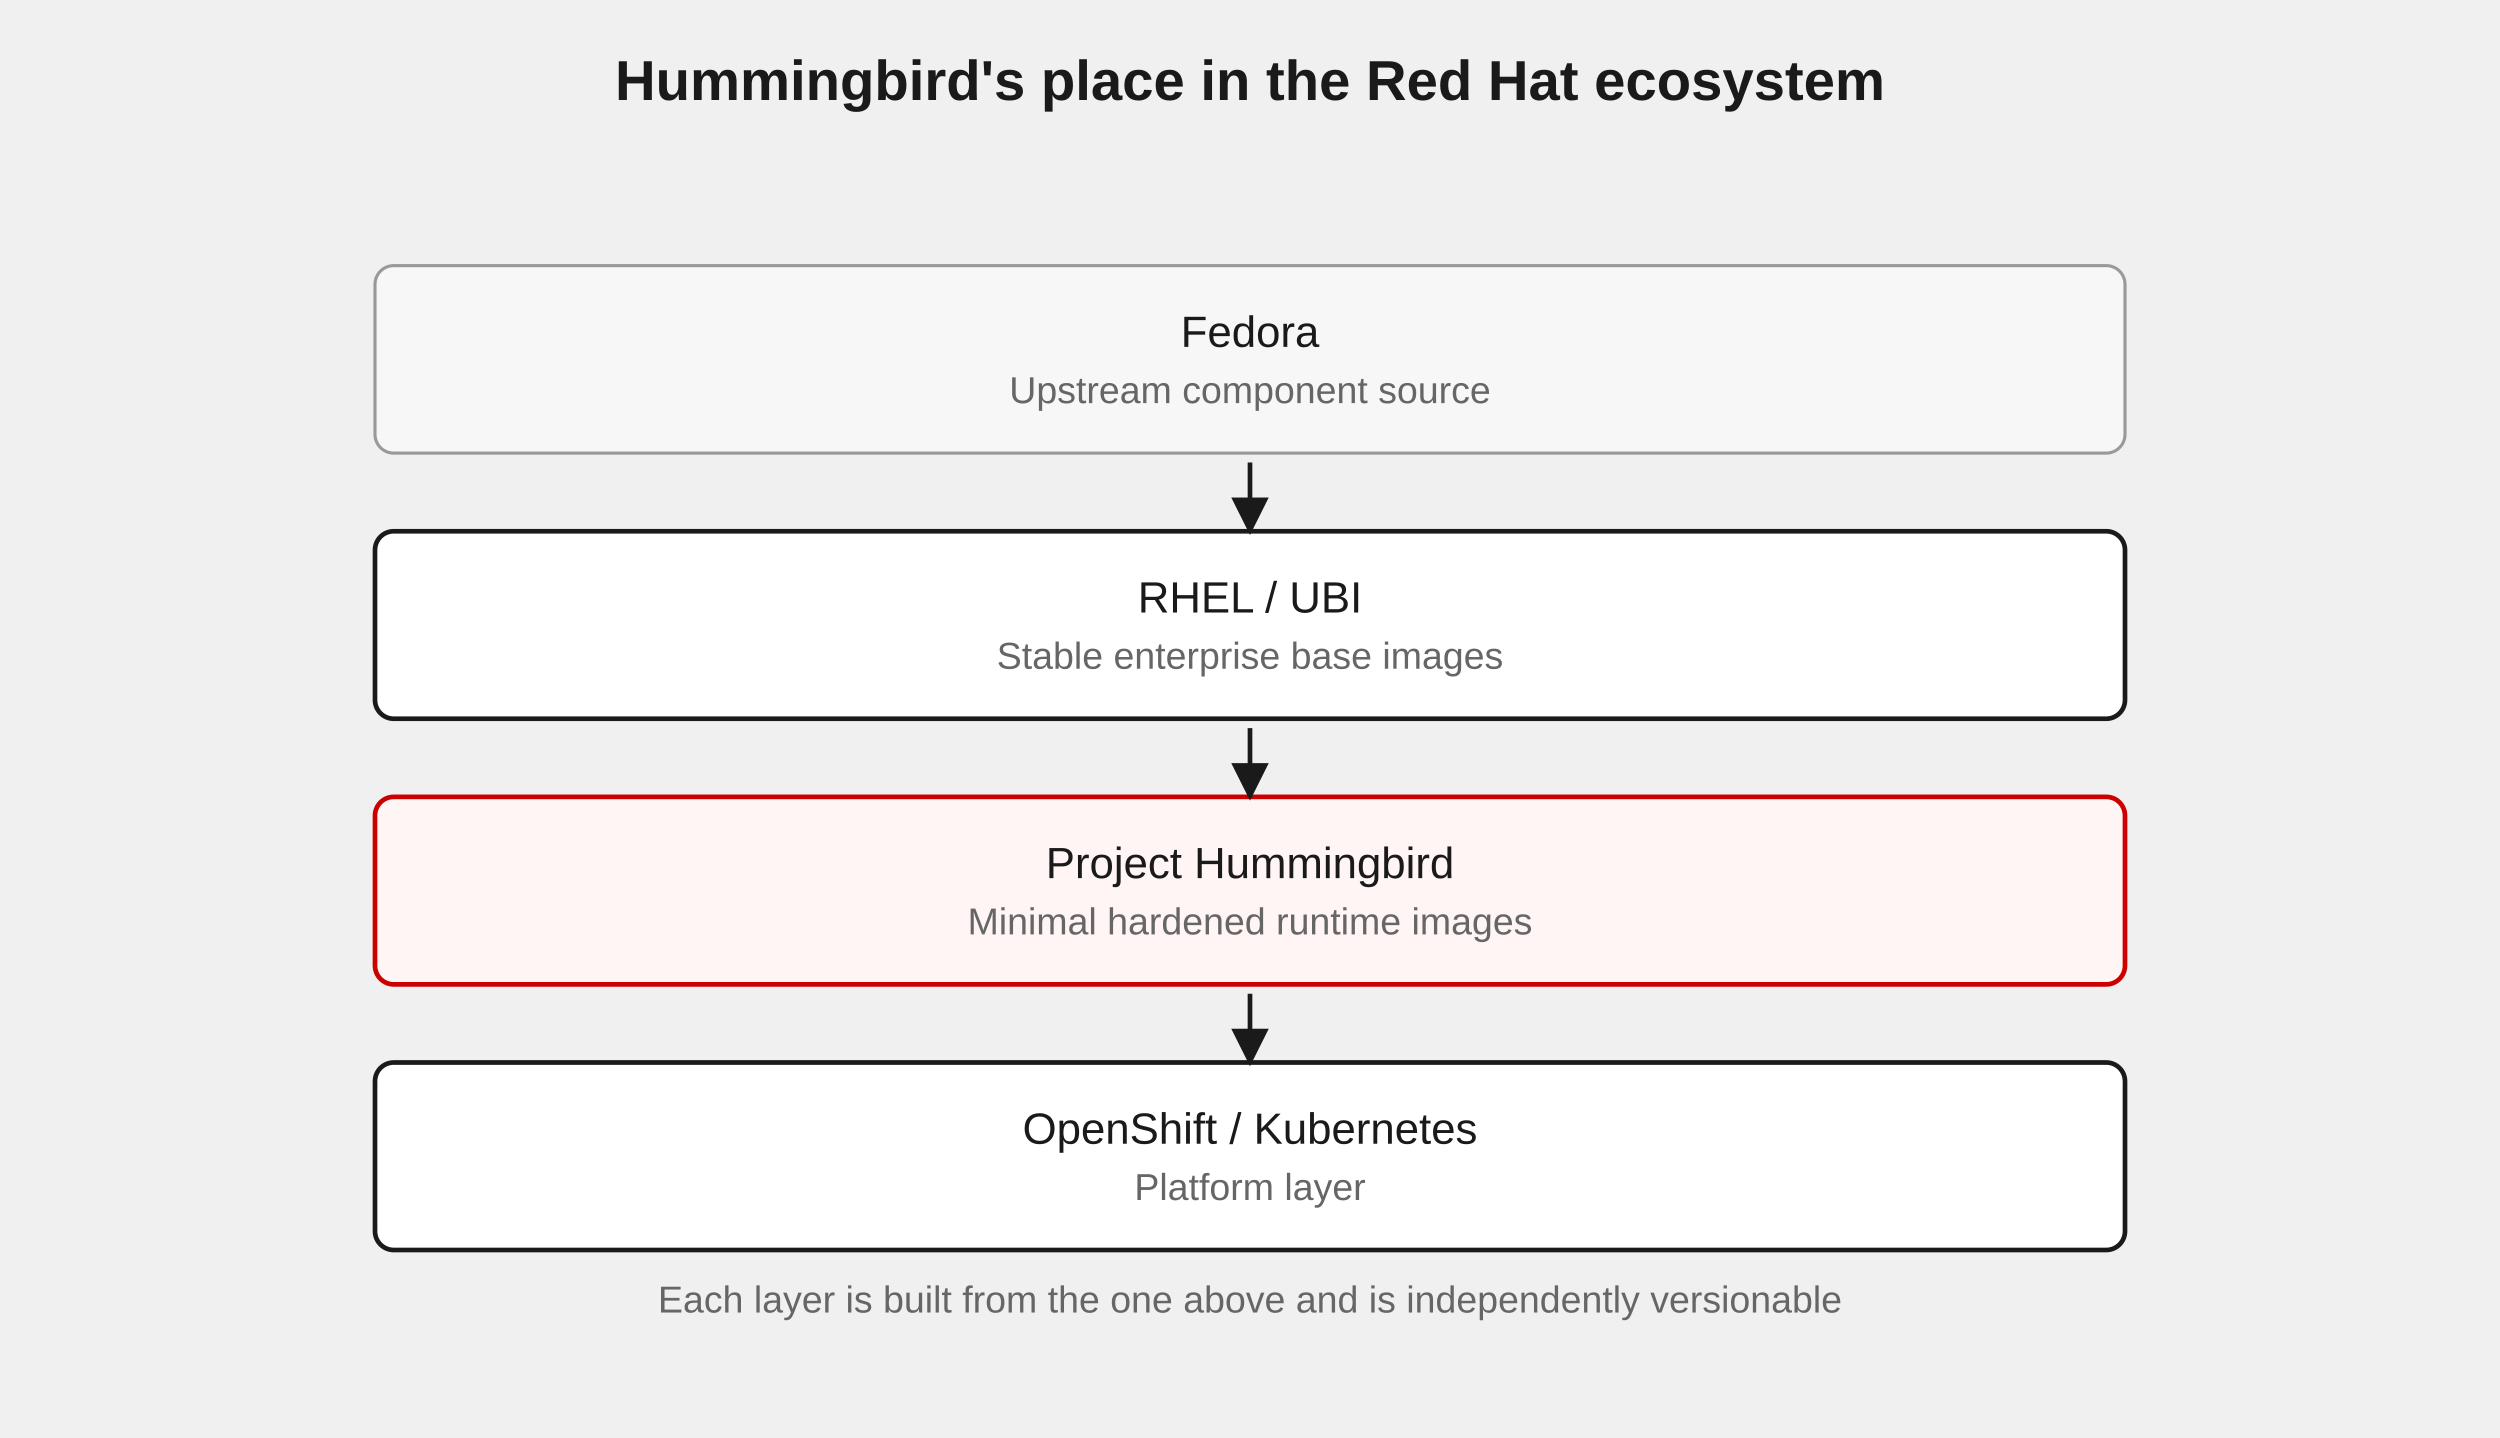
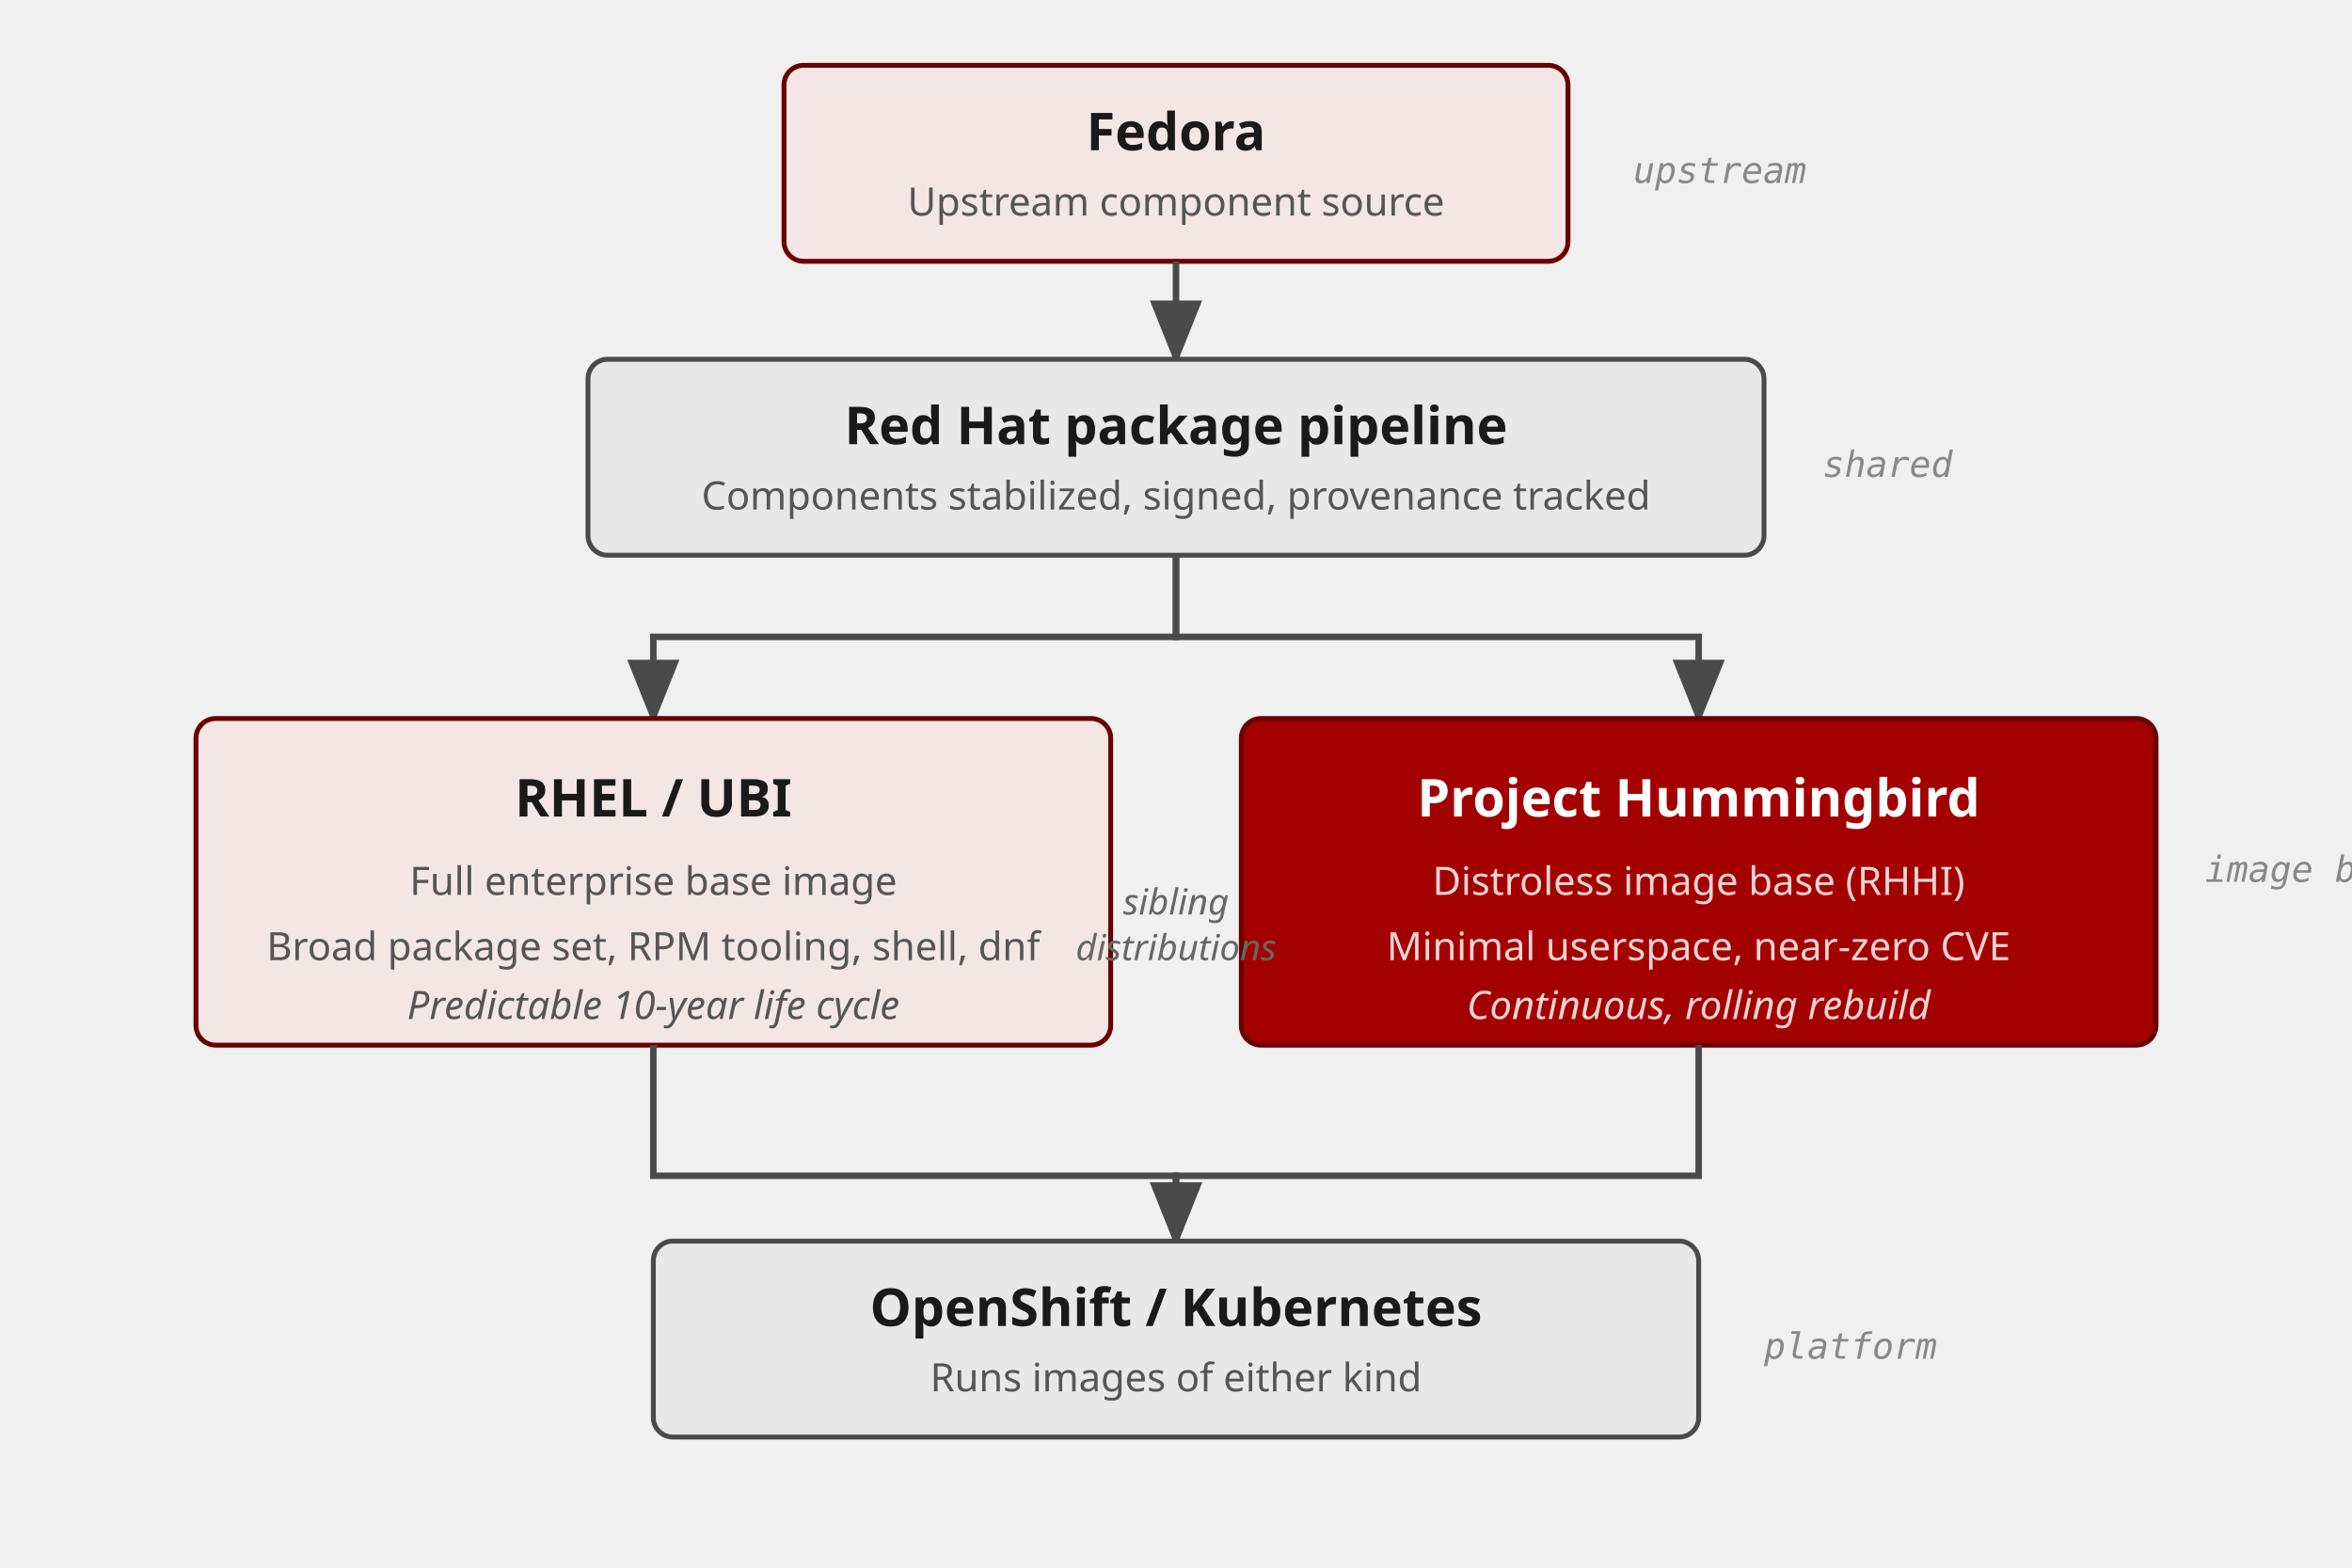
- <svg xmlns="http://www.w3.org/2000/svg" viewBox="0 0 800 460" width="100%" style="max-width:800px;height:auto;">
+ <svg xmlns="http://www.w3.org/2000/svg" viewBox="0 0 720 480" role="img" aria-label="Diagram showing Hummingbird and UBI as sibling image distributions drawing from the shared Red Hat package pipeline">
  <defs>
-     <marker id="arrow" viewBox="0 0 10 10" refX="9" refY="5" markerWidth="8" markerHeight="8" orient="auto-start-reverse">
-       <path d="M 0 0 L 10 5 L 0 10 z" fill="#1a1a1a" />
+     <style>
+       .box-source  { fill: #f5e6e6; stroke: #6b0000; stroke-width: 1.5; }
+       .box-pipe    { fill: #e8e8e8; stroke: #4a4a4a; stroke-width: 1.5; }
+       .box-ubi     { fill: #f5e6e6; stroke: #6b0000; stroke-width: 1.5; }
+       .box-hb      { fill: #a30000; stroke: #6b0000; stroke-width: 1.5; }
+       .box-platform{ fill: #e8e8e8; stroke: #4a4a4a; stroke-width: 1.5; }
+ 
+       .title       { fill: #1a1a1a; font-family: 'Red Hat Display', system-ui, sans-serif; font-weight: 700; font-size: 16px; }
+       .title-light { fill: #ffffff; font-family: 'Red Hat Display', system-ui, sans-serif; font-weight: 700; font-size: 16px; }
+       .sub         { fill: #555555; font-family: 'Red Hat Text', system-ui, sans-serif; font-weight: 400; font-size: 12px; }
+       .sub-light   { fill: #f4d4d4; font-family: 'Red Hat Text', system-ui, sans-serif; font-weight: 400; font-size: 12px; }
+       .label       { fill: #888888; font-family: 'Red Hat Mono', monospace; font-size: 11px; font-style: italic; }
+       .arrow       { fill: none; stroke: #4a4a4a; stroke-width: 2; marker-end: url(#arrowhead); }
+     </style>
+     <marker id="arrowhead" markerWidth="10" markerHeight="8" refX="9" refY="4" orient="auto">
+       <polygon points="0 0, 10 4, 0 8" fill="#4a4a4a" />
    </marker>
-     <marker id="arrow-red" viewBox="0 0 10 10" refX="9" refY="5" markerWidth="8" markerHeight="8" orient="auto-start-reverse">
-       <path d="M 0 0 L 10 5 L 0 10 z" fill="#cc0000" />
-     </marker>
-     <style>
-       text { font-family: -apple-system, "Helvetica Neue", Arial, sans-serif; fill: #1a1a1a; }
-       .title { font-size: 18px; font-weight: 600; }
-       .label { font-size: 14px; }
-       .small { font-size: 12px; fill: #666; }
-       .accent { fill: #cc0000; }
-       .box { fill: #ffffff; stroke: #1a1a1a; stroke-width: 1.5; }
-       .box-accent { fill: #fff5f5; stroke: #cc0000; stroke-width: 1.5; }
-       .box-muted { fill: #f7f7f7; stroke: #999999; stroke-width: 1; }
-       .conn { stroke: #1a1a1a; stroke-width: 1.5; fill: none; }
-       .conn-red { stroke: #cc0000; stroke-width: 1.5; fill: none; }
-       .dashed { stroke-dasharray: 4 3; }
-     </style>
  </defs>
-   <text x="400.0" y="32" class="title" text-anchor="middle">Hummingbird's place in the Red Hat ecosystem</text>
-   <rect x="120" y="85" width="560" height="60" rx="6" class="box-muted" />
-   <text x="400.0" y="111.0" text-anchor="middle" class="label">Fedora</text>
-   <text x="400.0" y="129.0" text-anchor="middle" class="small">Upstream component source</text>
-   <rect x="120" y="170" width="560" height="60" rx="6" class="box" />
-   <text x="400.0" y="196.0" text-anchor="middle" class="label">RHEL / UBI</text>
-   <text x="400.0" y="214.0" text-anchor="middle" class="small">Stable enterprise base images</text>
-   <rect x="120" y="255" width="560" height="60" rx="6" class="box-accent" />
-   <text x="400.0" y="281.0" text-anchor="middle" class="label">Project Hummingbird</text>
-   <text x="400.0" y="299.0" text-anchor="middle" class="small">Minimal hardened runtime images</text>
-   <rect x="120" y="340" width="560" height="60" rx="6" class="box" />
-   <text x="400.0" y="366.0" text-anchor="middle" class="label">OpenShift / Kubernetes</text>
-   <text x="400.0" y="384.0" text-anchor="middle" class="small">Platform layer</text>
-   <line x1="400" y1="148" x2="400" y2="170" class="conn" marker-end="url(#arrow)" />
-   <line x1="400" y1="233" x2="400" y2="255" class="conn" marker-end="url(#arrow)" />
-   <line x1="400" y1="318" x2="400" y2="340" class="conn" marker-end="url(#arrow)" />
-   <text x="400.0" y="420" class="small" text-anchor="middle">Each layer is built from the one above and is independently versionable</text>
+   <rect class="box-source" x="240" y="20" width="240" height="60" rx="6" />
+   <text class="title" x="360" y="46" text-anchor="middle">Fedora</text>
+   <text class="sub" x="360" y="66" text-anchor="middle">Upstream component source</text>
+   <text class="label" x="500" y="56">upstream</text>
+   <path class="arrow" d="M 360 80 L 360 110" />
+   <rect class="box-pipe" x="180" y="110" width="360" height="60" rx="6" />
+   <text class="title" x="360" y="136" text-anchor="middle">Red Hat package pipeline</text>
+   <text class="sub" x="360" y="156" text-anchor="middle">Components stabilized, signed, provenance tracked</text>
+   <text class="label" x="558" y="146">shared</text>
+   <path class="arrow" d="M 360 170 L 360 195 L 200 195 L 200 220" />
+   <path class="arrow" d="M 360 170 L 360 195 L 520 195 L 520 220" />
+   <rect class="box-ubi" x="60" y="220" width="280" height="100" rx="6" />
+   <text class="title" x="200" y="250" text-anchor="middle">RHEL / UBI</text>
+   <text class="sub" x="200" y="274" text-anchor="middle">Full enterprise base image</text>
+   <text class="sub" x="200" y="294" text-anchor="middle">Broad package set, RPM tooling, shell, dnf</text>
+   <text class="sub" x="200" y="312" text-anchor="middle" style="font-style: italic;">Predictable 10-year life cycle</text>
+   <rect class="box-hb" x="380" y="220" width="280" height="100" rx="6" />
+   <text class="title-light" x="520" y="250" text-anchor="middle">Project Hummingbird</text>
+   <text class="sub-light" x="520" y="274" text-anchor="middle">Distroless image base (RHHI)</text>
+   <text class="sub-light" x="520" y="294" text-anchor="middle">Minimal userspace, near-zero CVE</text>
+   <text class="sub-light" x="520" y="312" text-anchor="middle" style="font-style: italic;">Continuous, rolling rebuild</text>
+   <text x="360" y="280" text-anchor="middle" style="fill:#666; font-family: 'Red Hat Text', system-ui, sans-serif; font-size: 11px; font-style: italic;">
+     sibling
+   </text>
+   <text x="360" y="294" text-anchor="middle" style="fill:#666; font-family: 'Red Hat Text', system-ui, sans-serif; font-size: 11px; font-style: italic;">
+     distributions
+   </text>
+   <text class="label" x="675" y="270">image bases</text>
+   <path class="arrow" d="M 200 320 L 200 360 L 360 360 L 360 380" />
+   <path class="arrow" d="M 520 320 L 520 360 L 360 360 L 360 380" />
+   <rect class="box-platform" x="200" y="380" width="320" height="60" rx="6" />
+   <text class="title" x="360" y="406" text-anchor="middle">OpenShift / Kubernetes</text>
+   <text class="sub" x="360" y="426" text-anchor="middle">Runs images of either kind</text>
+   <text class="label" x="540" y="416">platform</text>
</svg>
